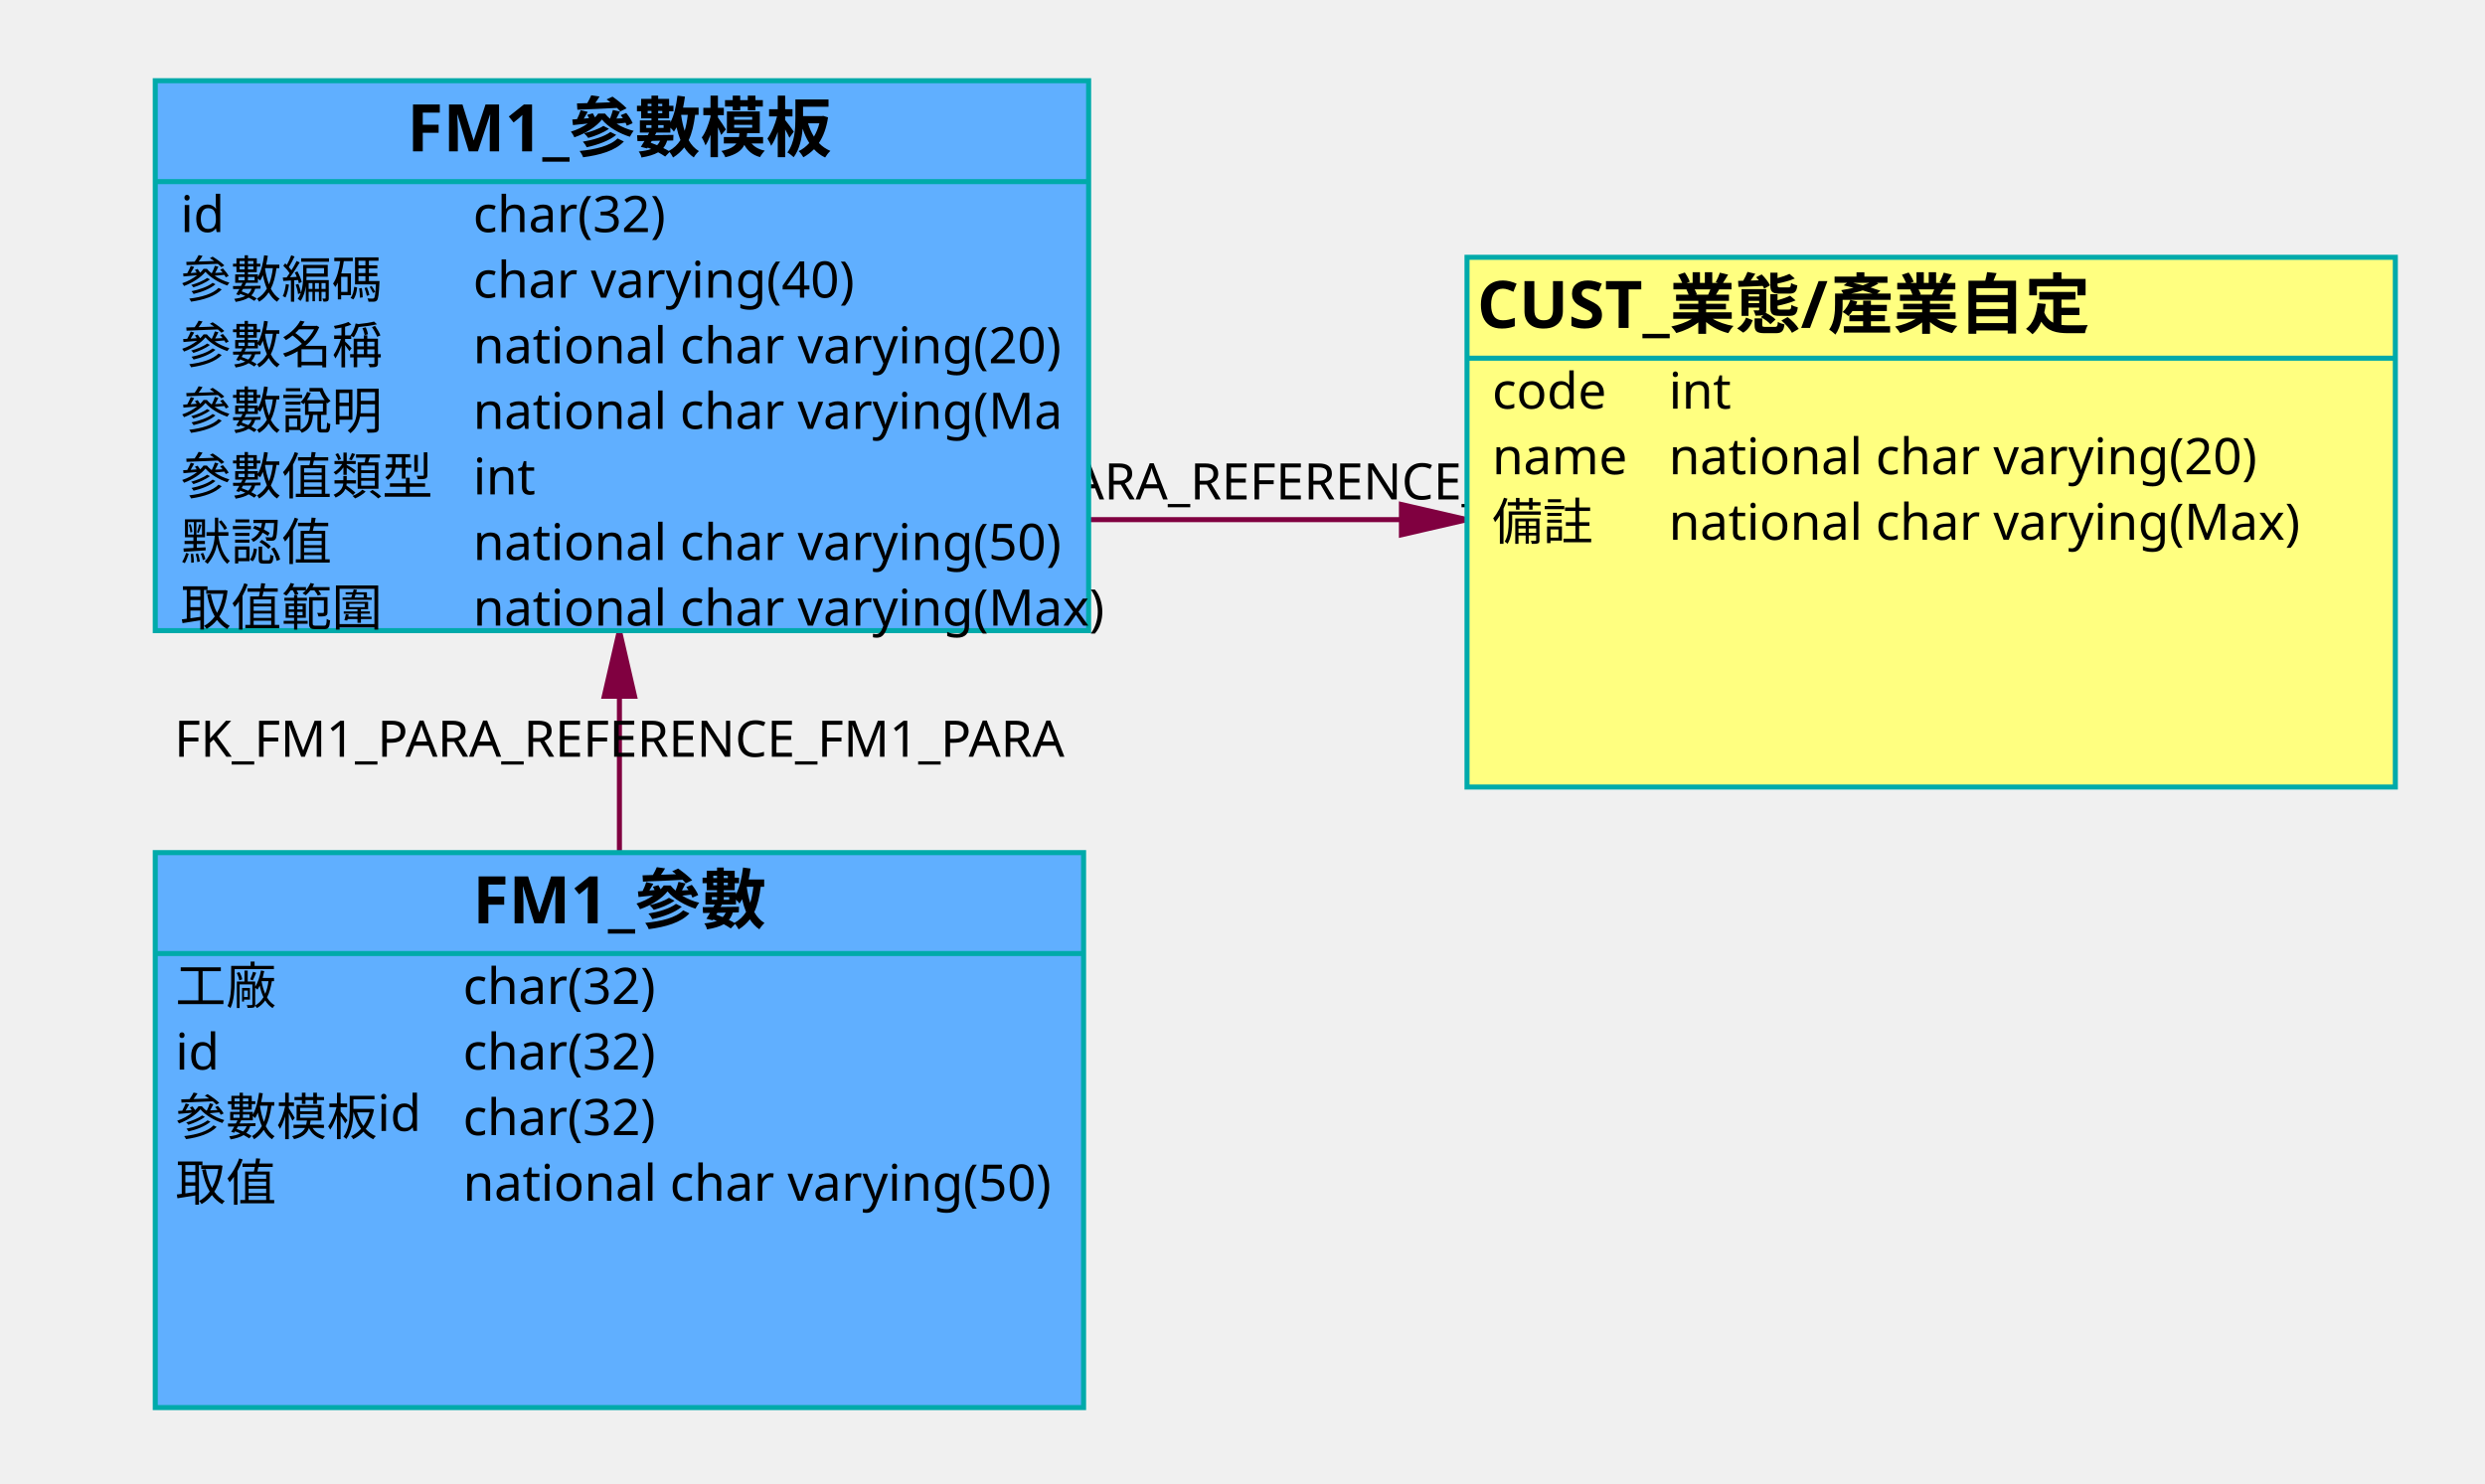
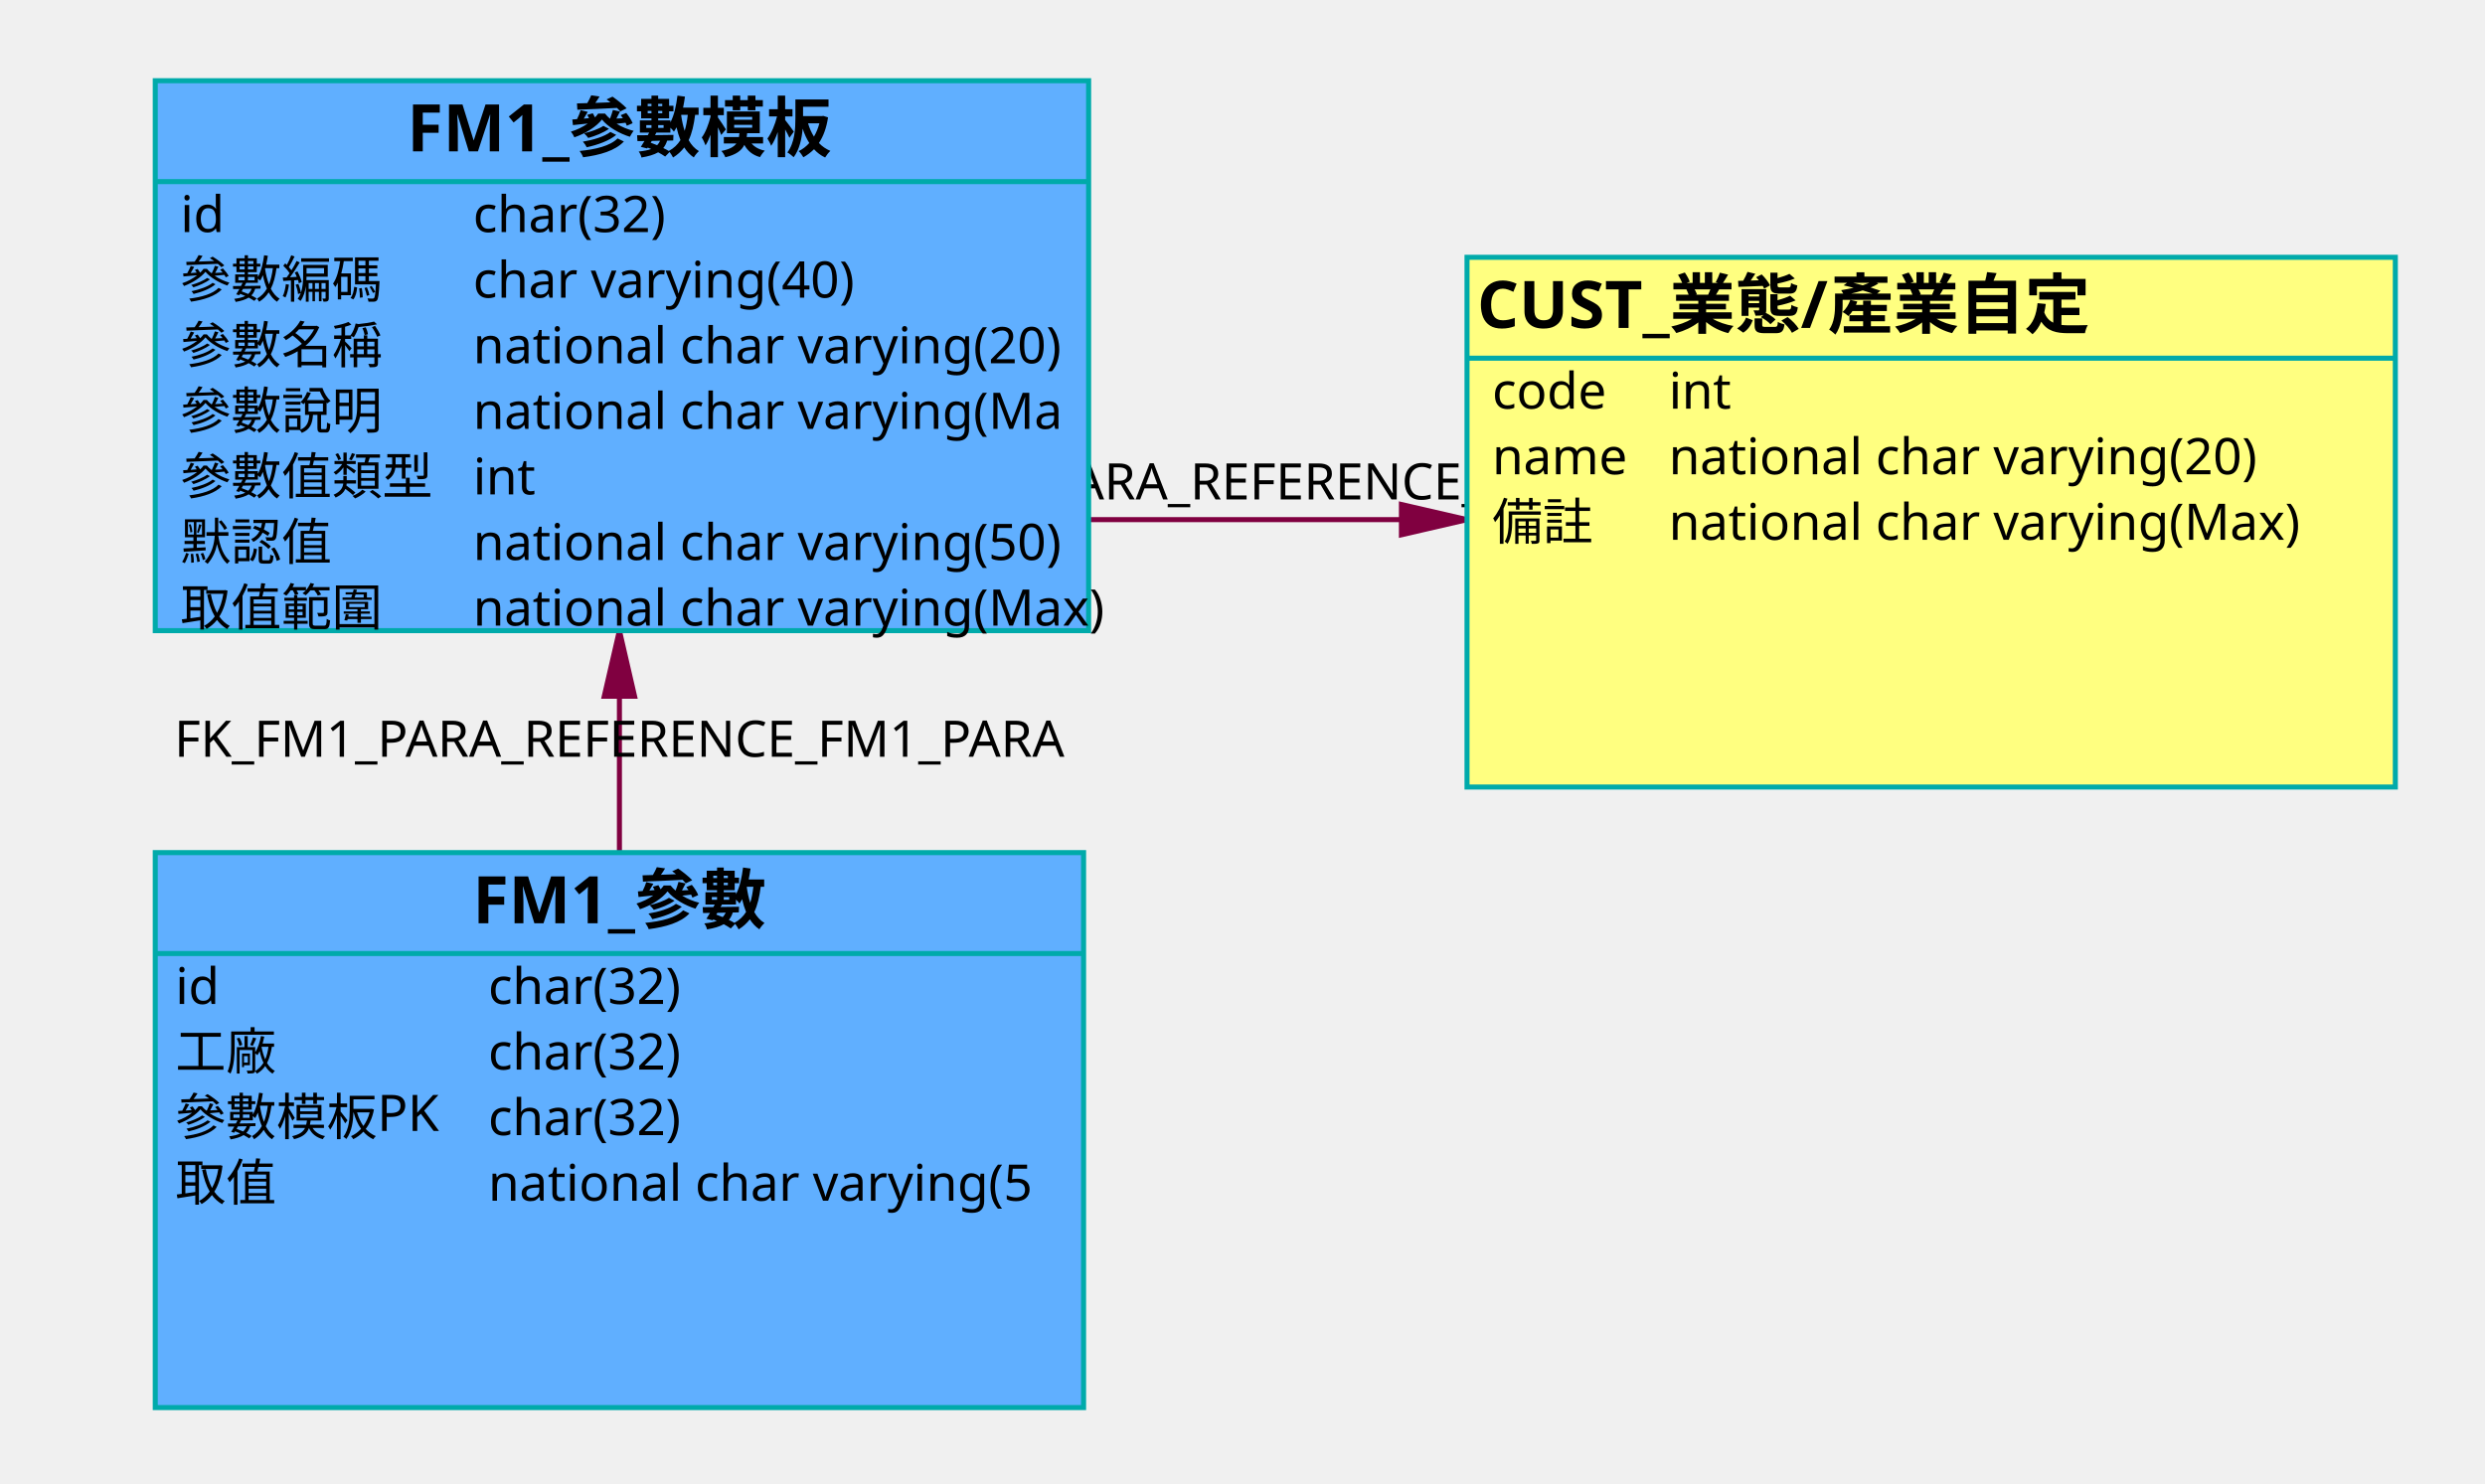
<svg xmlns="http://www.w3.org/2000/svg" xmlns:xlink="http://www.w3.org/1999/xlink" width="129mm" height="77mm" version="1.1" viewBox="0 0 489 294">
  <a target="_parent" xlink:href="Fact79.htm#148">
    <polyline fill="none" points="214,103 289,103" stroke="#800040" stroke-width="1" />
    <polygon fill="#800040" points="289,103 276,106 276,100" stroke="#800040" stroke-width="1" stroke-linejoin="miter" />
    <text x="251" y="99" fill="#000000" font-size="10" font-family="'Arial Unicode MS','新宋體'" text-anchor="middle">FK_FM1_PARA_REFERENCE_CUST_BIZ</text>
  </a>
  <a target="_parent" xlink:href="Fact78.htm#142">
    <polyline fill="none" points="121,169 121,125" stroke="#800040" stroke-width="1" />
    <polygon fill="#800040" points="121,125 124,138 118,138" stroke="#800040" stroke-width="1" stroke-linejoin="miter" />
    <text x="121" y="150" fill="#000000" font-size="10" font-family="'Arial Unicode MS','新宋體'" text-anchor="middle">FK_FM1_PARA_REFERENCE_FM1_PARA</text>
  </a>
  <a target="_parent" xlink:href="Fact30.htm#469">
    <rect x="29" y="16" fill="#ffffff" width="0" height="0" stroke="none" stroke-width="0" />
    <rect x="29" y="16" fill="#60afff" width="185" height="109" stroke="#00aaaa" stroke-width="1" />
    <text x="121" y="30" fill="#000000" font-size="13" font-family="'Arial Unicode MS','微軟雅黑'" font-weight="bold" text-anchor="middle">FM1_參數模板</text>
    <line x1="29" x2="214" y1="36" y2="36" stroke="#00aaaa" stroke-width="1" />
    <text x="34" y="46" fill="#000000" font-size="10" font-family="'Arial Unicode MS','微軟雅黑'" text-anchor="start">id</text>
    <text x="34" y="59" fill="#000000" font-size="10" font-family="'Arial Unicode MS','微軟雅黑'" text-anchor="start">參數編碼</text>
    <text x="34" y="72" fill="#000000" font-size="10" font-family="'Arial Unicode MS','微軟雅黑'" text-anchor="start">參數名稱</text>
    <text x="34" y="85" fill="#000000" font-size="10" font-family="'Arial Unicode MS','微軟雅黑'" text-anchor="start">參數說明</text>
    <text x="34" y="98" fill="#000000" font-size="10" font-family="'Arial Unicode MS','微軟雅黑'" text-anchor="start">參數值類型</text>
    <text x="34" y="111" fill="#000000" font-size="10" font-family="'Arial Unicode MS','微軟雅黑'" text-anchor="start">默認值</text>
    <text x="34" y="124" fill="#000000" font-size="10" font-family="'Arial Unicode MS','微軟雅黑'" text-anchor="start">取值範圍</text>
    <text x="92" y="46" fill="#000000" font-size="10" font-family="'Arial Unicode MS','微軟雅黑'" text-anchor="start">char(32)</text>
    <text x="92" y="59" fill="#000000" font-size="10" font-family="'Arial Unicode MS','微軟雅黑'" text-anchor="start">char varying(40)</text>
    <text x="92" y="72" fill="#000000" font-size="10" font-family="'Arial Unicode MS','微軟雅黑'" text-anchor="start">national char varying(20)</text>
    <text x="92" y="85" fill="#000000" font-size="10" font-family="'Arial Unicode MS','微軟雅黑'" text-anchor="start">national char varying(Ma</text>
    <text x="92" y="98" fill="#000000" font-size="10" font-family="'Arial Unicode MS','微軟雅黑'" text-anchor="start">int</text>
    <text x="92" y="111" fill="#000000" font-size="10" font-family="'Arial Unicode MS','微軟雅黑'" text-anchor="start">national char varying(50)</text>
    <text x="92" y="124" fill="#000000" font-size="10" font-family="'Arial Unicode MS','微軟雅黑'" text-anchor="start">national char varying(Max)</text>
  </a>
  <a target="_parent" xlink:href="Fact29.htm#427">
    <rect x="29" y="169" fill="#ffffff" width="0" height="0" stroke="none" stroke-width="0" />
    <rect x="29" y="169" fill="#60afff" width="184" height="110" stroke="#00aaaa" stroke-width="1" />
    <text x="121" y="183" fill="#000000" font-size="13" font-family="'Arial Unicode MS','微軟雅黑'" font-weight="bold" text-anchor="middle">FM1_參數</text>
    <line x1="29" x2="213" y1="189" y2="189" stroke="#00aaaa" stroke-width="1" />
-     <text x="33" y="199" fill="#000000" font-size="10" font-family="'Arial Unicode MS','微軟雅黑'" text-anchor="start">工廠</text>
-     <text x="33" y="212" fill="#000000" font-size="10" font-family="'Arial Unicode MS','微軟雅黑'" text-anchor="start">id</text>
-     <text x="33" y="225" fill="#000000" font-size="10" font-family="'Arial Unicode MS','微軟雅黑'" text-anchor="start">參數模板id</text>
+     <text x="33" y="199" fill="#000000" font-size="10" font-family="'Arial Unicode MS','微軟雅黑'" text-anchor="start">id</text>
+     <text x="33" y="212" fill="#000000" font-size="10" font-family="'Arial Unicode MS','微軟雅黑'" text-anchor="start">工廠</text>
+     <text x="33" y="225" fill="#000000" font-size="10" font-family="'Arial Unicode MS','微軟雅黑'" text-anchor="start">參數模板PK</text>
    <text x="33" y="238" fill="#000000" font-size="10" font-family="'Arial Unicode MS','微軟雅黑'" text-anchor="start">取值</text>
-     <text x="90" y="199" fill="#000000" font-size="10" font-family="'Arial Unicode MS','微軟雅黑'" text-anchor="start">char(32)</text>
-     <text x="90" y="212" fill="#000000" font-size="10" font-family="'Arial Unicode MS','微軟雅黑'" text-anchor="start">char(32)</text>
-     <text x="90" y="225" fill="#000000" font-size="10" font-family="'Arial Unicode MS','微軟雅黑'" text-anchor="start">char(32)</text>
-     <text x="90" y="238" fill="#000000" font-size="10" font-family="'Arial Unicode MS','微軟雅黑'" text-anchor="start">national char varying(50)</text>
+     <text x="95" y="199" fill="#000000" font-size="10" font-family="'Arial Unicode MS','微軟雅黑'" text-anchor="start">char(32)</text>
+     <text x="95" y="212" fill="#000000" font-size="10" font-family="'Arial Unicode MS','微軟雅黑'" text-anchor="start">char(32)</text>
+     <text x="95" y="225" fill="#000000" font-size="10" font-family="'Arial Unicode MS','微軟雅黑'" text-anchor="start">char(32)</text>
+     <text x="95" y="238" fill="#000000" font-size="10" font-family="'Arial Unicode MS','微軟雅黑'" text-anchor="start">national char varying(5</text>
  </a>
  <a target="_parent" xlink:href="Fact16.htm#43">
    <rect x="289" y="51" fill="#ffffff" width="0" height="0" stroke="none" stroke-width="0" />
    <rect x="289" y="51" fill="#ffff80" width="184" height="105" stroke="#00aaaa" stroke-width="1" />
    <text x="291" y="65" fill="#000000" font-size="13" font-family="'Arial Unicode MS','微軟雅黑'" font-weight="bold" text-anchor="start">CUST_業態/產業自定</text>
    <line x1="289" x2="473" y1="71" y2="71" stroke="#00aaaa" stroke-width="1" />
    <text x="294" y="81" fill="#000000" font-size="10" font-family="'Arial Unicode MS','微軟雅黑'" text-anchor="start">code</text>
    <text x="294" y="94" fill="#000000" font-size="10" font-family="'Arial Unicode MS','微軟雅黑'" text-anchor="start">name</text>
    <text x="294" y="107" fill="#000000" font-size="10" font-family="'Arial Unicode MS','微軟雅黑'" text-anchor="start">備註</text>
    <text x="329" y="81" fill="#000000" font-size="10" font-family="'Arial Unicode MS','微軟雅黑'" text-anchor="start">int</text>
    <text x="329" y="94" fill="#000000" font-size="10" font-family="'Arial Unicode MS','微軟雅黑'" text-anchor="start">national char varying(20)</text>
    <text x="329" y="107" fill="#000000" font-size="10" font-family="'Arial Unicode MS','微軟雅黑'" text-anchor="start">national char varying(Max)</text>
  </a>
</svg>
